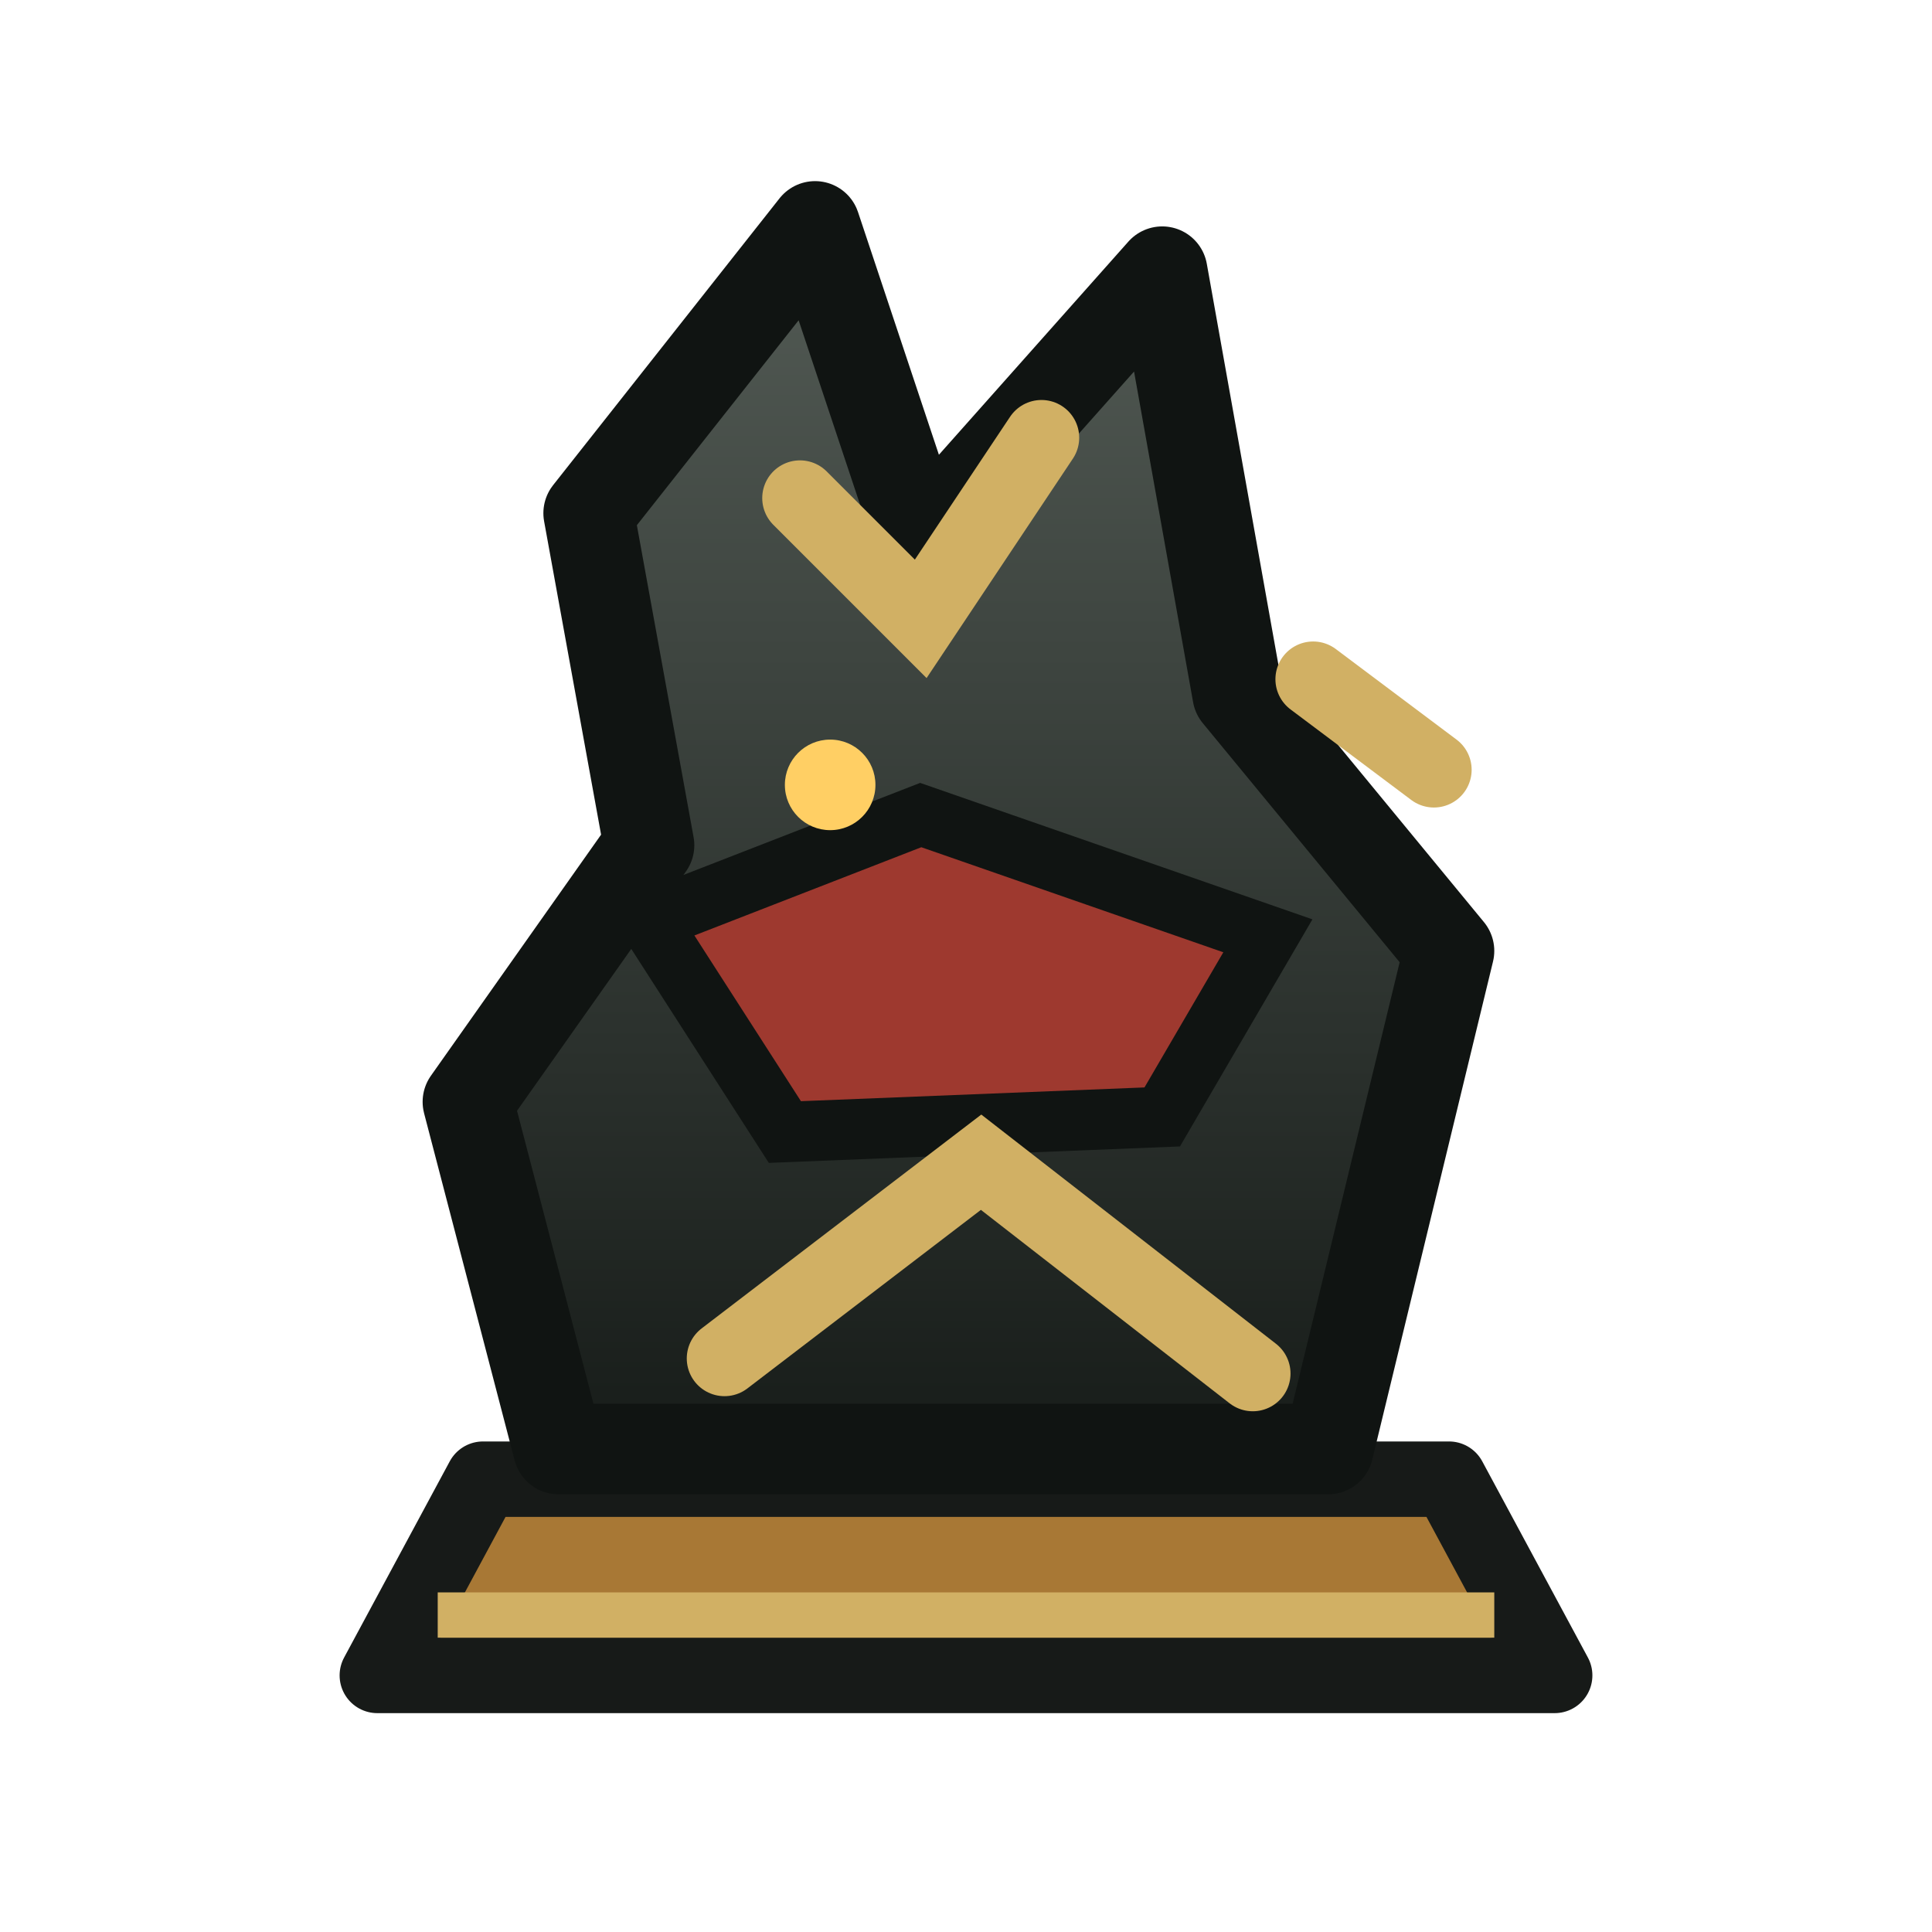
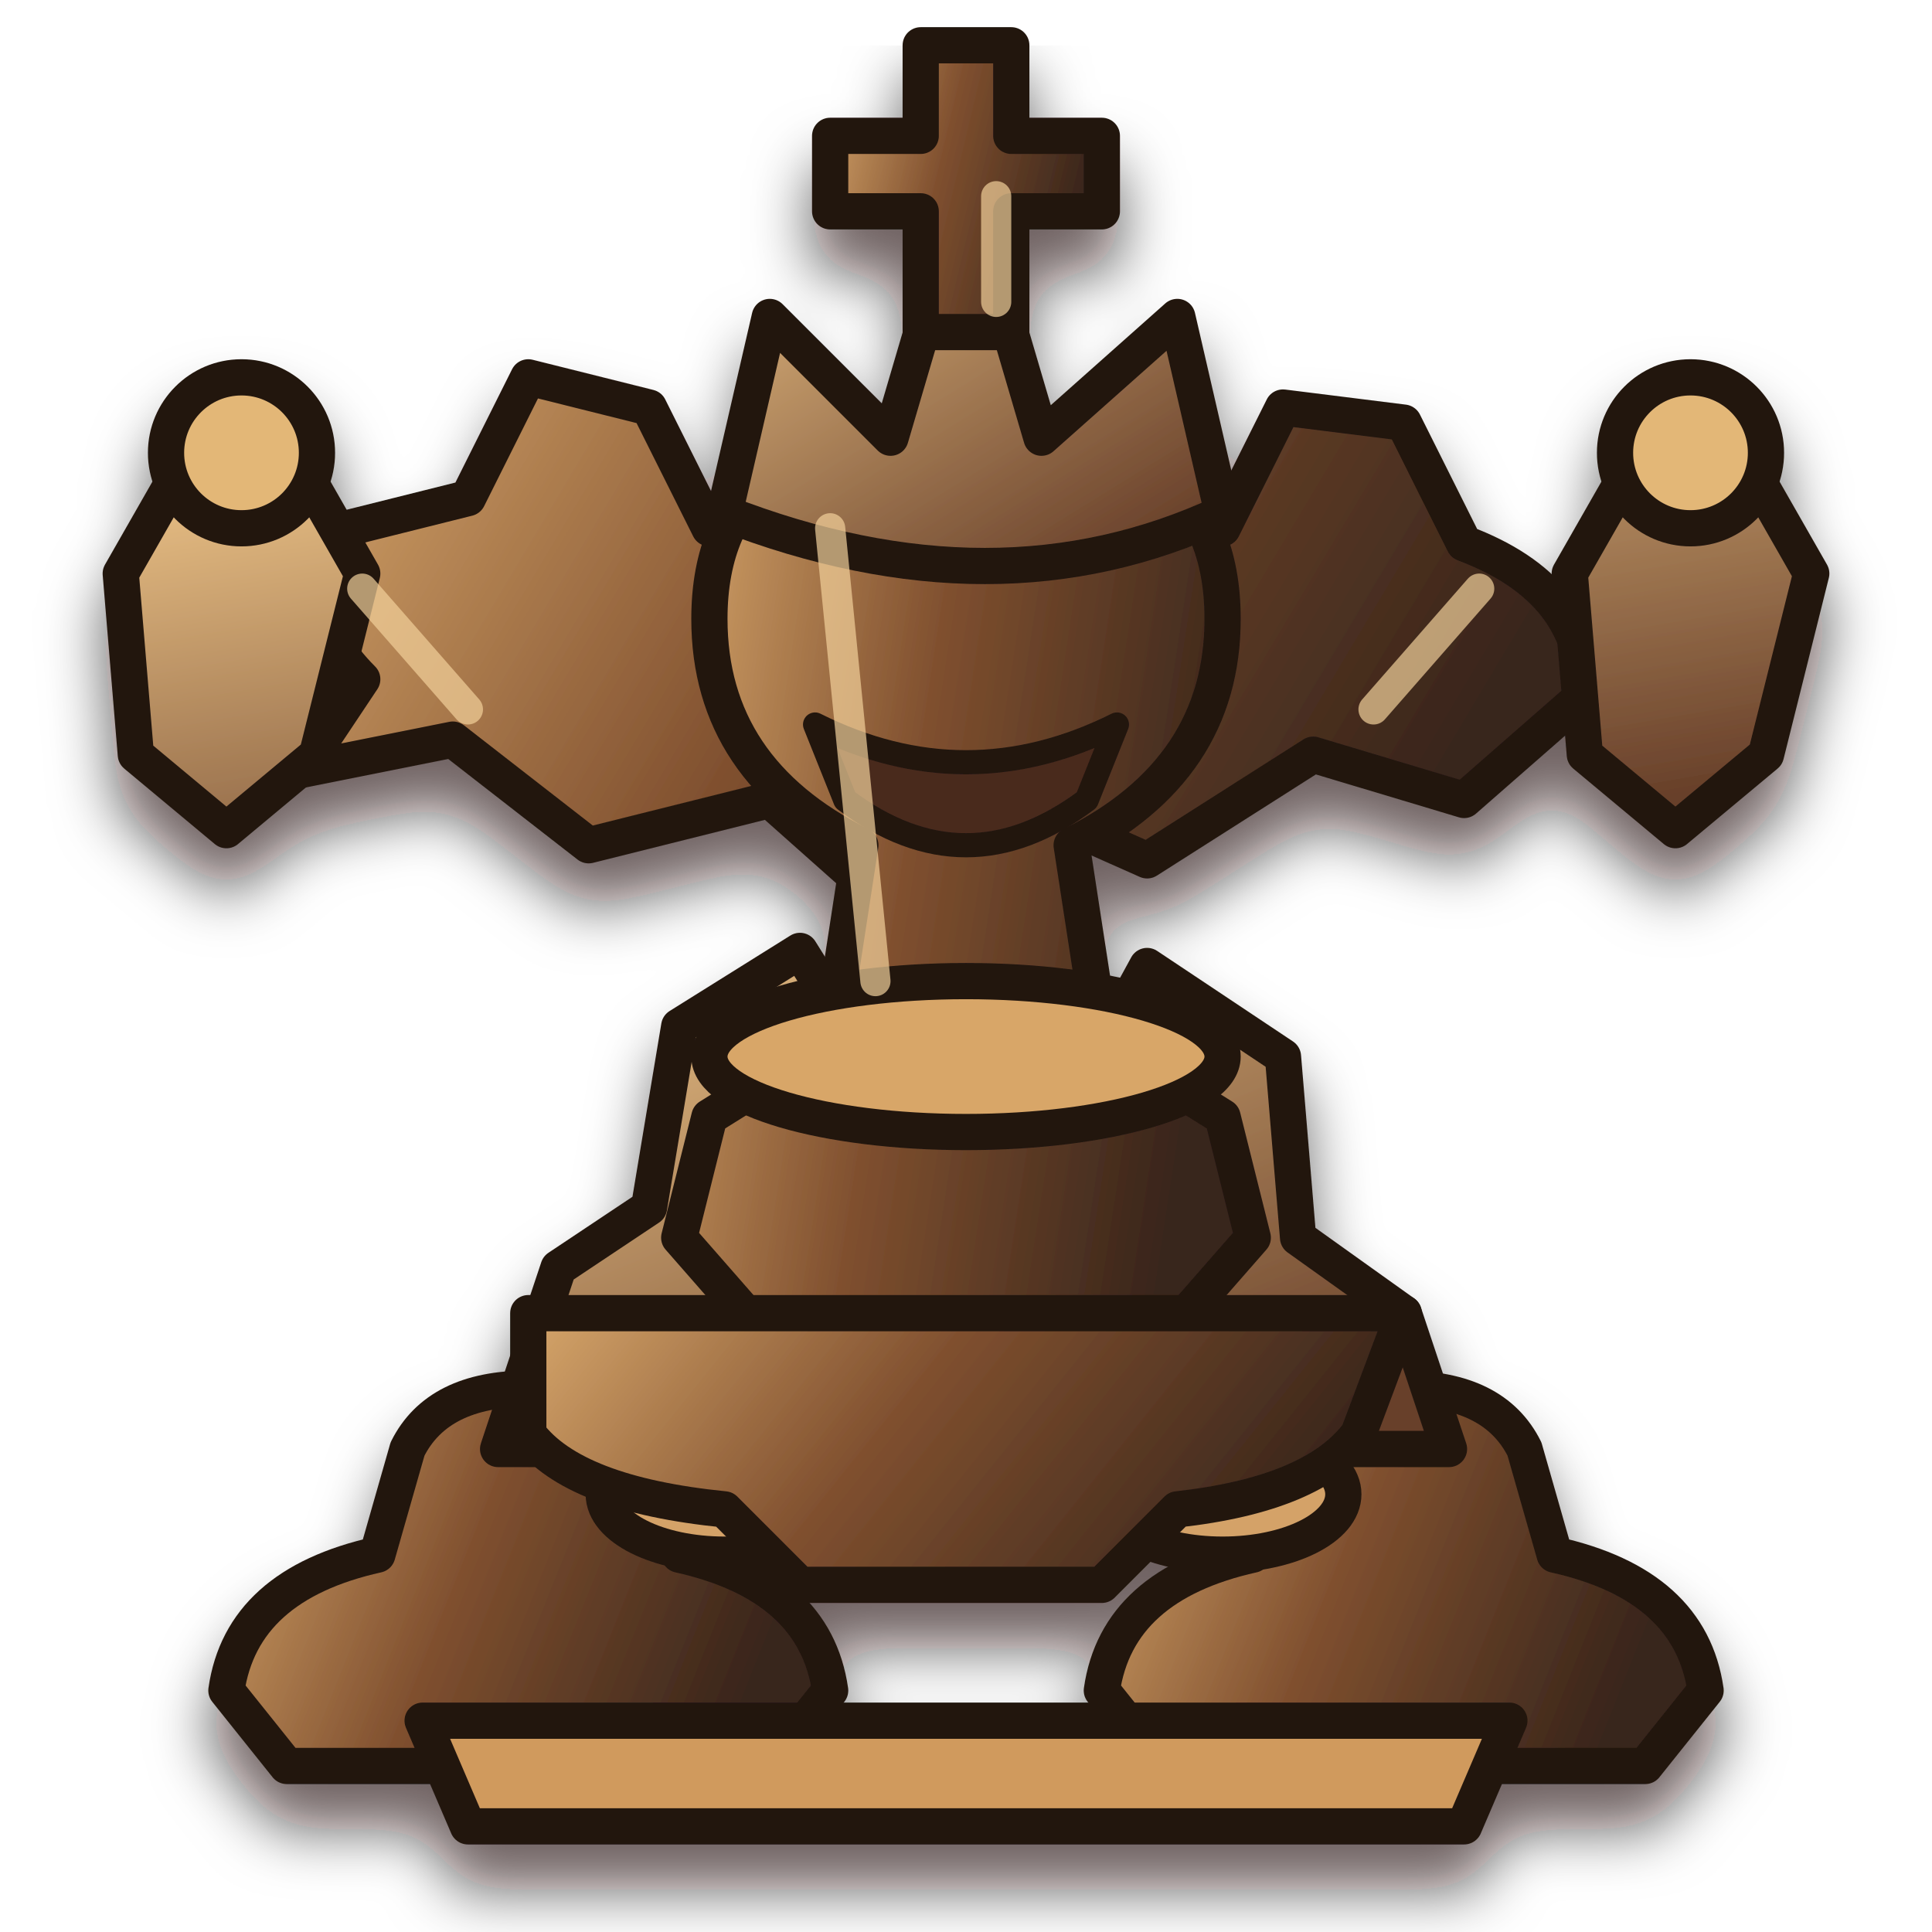
- <svg xmlns="http://www.w3.org/2000/svg" viewBox="0 0 128 128">
+ <svg xmlns="http://www.w3.org/2000/svg" viewBox="0 0 128 128" role="img" aria-labelledby="title">
  <defs>
-     <linearGradient id="a" x2="0" y2="1">
-       <stop stop-color="#535b55" />
-       <stop offset="1" stop-color="#171c19" />
+     <linearGradient id="wood" x1="0" y1="0" x2="1" y2=".25">
+       <stop stop-color="#d6a66b" />
+       <stop offset=".48" stop-color="#80502f" />
+       <stop offset="1" stop-color="#39251b" />
    </linearGradient>
+     <linearGradient id="lightWood" x1="0" y1="0" x2=".8" y2="1">
+       <stop stop-color="#edc488" />
+       <stop offset="1" stop-color="#68402a" />
+     </linearGradient>
+     <filter id="shadow" x="-30%" y="-20%" width="160%" height="160%">
+       <feDropShadow dx="0" dy="3" stdDeviation="2" flood-color="#090705" flood-opacity=".62" />
+     </filter>
  </defs>
-   <path d="M25 111h78l-7-13H32z" fill="#a87835" stroke="#171a18" stroke-width="5" stroke-linejoin="round" />
-   <path d="M37 96 31 73l12-17-4-22 15-19 7 21 16-18 5 28 14 17-8 33z" fill="url(#a)" stroke="#101412" stroke-width="6" stroke-linejoin="round" />
-   <path d="m43 61 18-7 23 8-7 12-25 1z" fill="#9e392f" stroke="#101412" stroke-width="4" />
-   <path d="m48 90 17-13 18 14M53 33l8 8 8-12M87 45l8 6" fill="none" stroke="#d1b064" stroke-width="5" stroke-linecap="round" />
-   <circle cx="55" cy="52" r="3" fill="#ffcf64" />
-   <path d="m29 107 70 0" stroke="#d1b064" stroke-width="3" />
+   <g stroke="#211610" stroke-width="2.4" stroke-linejoin="round" filter="url(#shadow)">
+     <path fill="url(#wood)" d="M15 112q1-7 10-9l2-7q2-4 8-4t8 4l2 7q9 2 10 9l-4 5H19z" />
+     <path fill="url(#wood)" d="M73 112q1-7 10-9l2-7q2-4 8-4t8 4l2 7q9 2 10 9l-4 5H77z" />
+     <path fill="url(#lightWood)" d="M33 96l4-12 6-4 2-12 8-5 5 8-3 11 4 14zM70 96l4-12-4-9 6-11 9 6 1 12 7 5 3 9z" />
+     <ellipse cx="48" cy="99" rx="8" ry="4" fill="#d4a267" />
+     <ellipse cx="81" cy="99" rx="8" ry="4" fill="#d4a267" />
+     <path fill="url(#wood)" d="M24 45q-5-5-1-10l8-2 4-8 8 2 4 8 17 3 17-3 4-8 8 1 4 8q8 3 8 10l-8 7-10-3-11 7-9-4-7 8-9-8-12 3-9-7-10 2z" />
+     <path fill="url(#lightWood)" d="M8 38l4-7h8l4 7-3 12-6 5-6-5zM104 38l4-7h8l4 7-3 12-6 5-6-5z" />
+     <circle cx="16" cy="30" r="5" fill="#e3b777" />
+     <circle cx="112" cy="30" r="5" fill="#e3b777" />
+     <path fill="url(#wood)" d="M45 82l2-8 8-5 2-13q-10-5-10-15 0-13 17-13t17 13q0 10-10 15l2 13 8 5 2 8-7 8H52z" />
+     <ellipse cx="64" cy="70" rx="17" ry="5" fill="#d8a667" />
+     <path fill="#492a1d" d="M54 48q10 5 20 0l-2 5q-8 6-16 0z" stroke-width="1.6" />
+     <path fill="url(#lightWood)" d="M48 34l3-13 8 8 5-17 5 17 9-8 3 13q-15 7-33 0z" />
+     <path fill="url(#wood)" d="M61 9V3h6v6h6v5h-6v8h-6v-8h-6V9z" />
+     <path fill="none" stroke="#f2d09a" stroke-width="2" stroke-linecap="round" d="M55 35l3 30m8-52v7m-42 19 7 8m67-8-7 8" opacity=".7" />
+     <path fill="url(#wood)" d="M35 87h58l-3 8q-3 4-12 5l-5 5H53l-5-5q-10-1-13-5z" />
+     <path fill="#d09a5d" d="M28 114h72l-3 7H31z" />
+   </g>
</svg>
